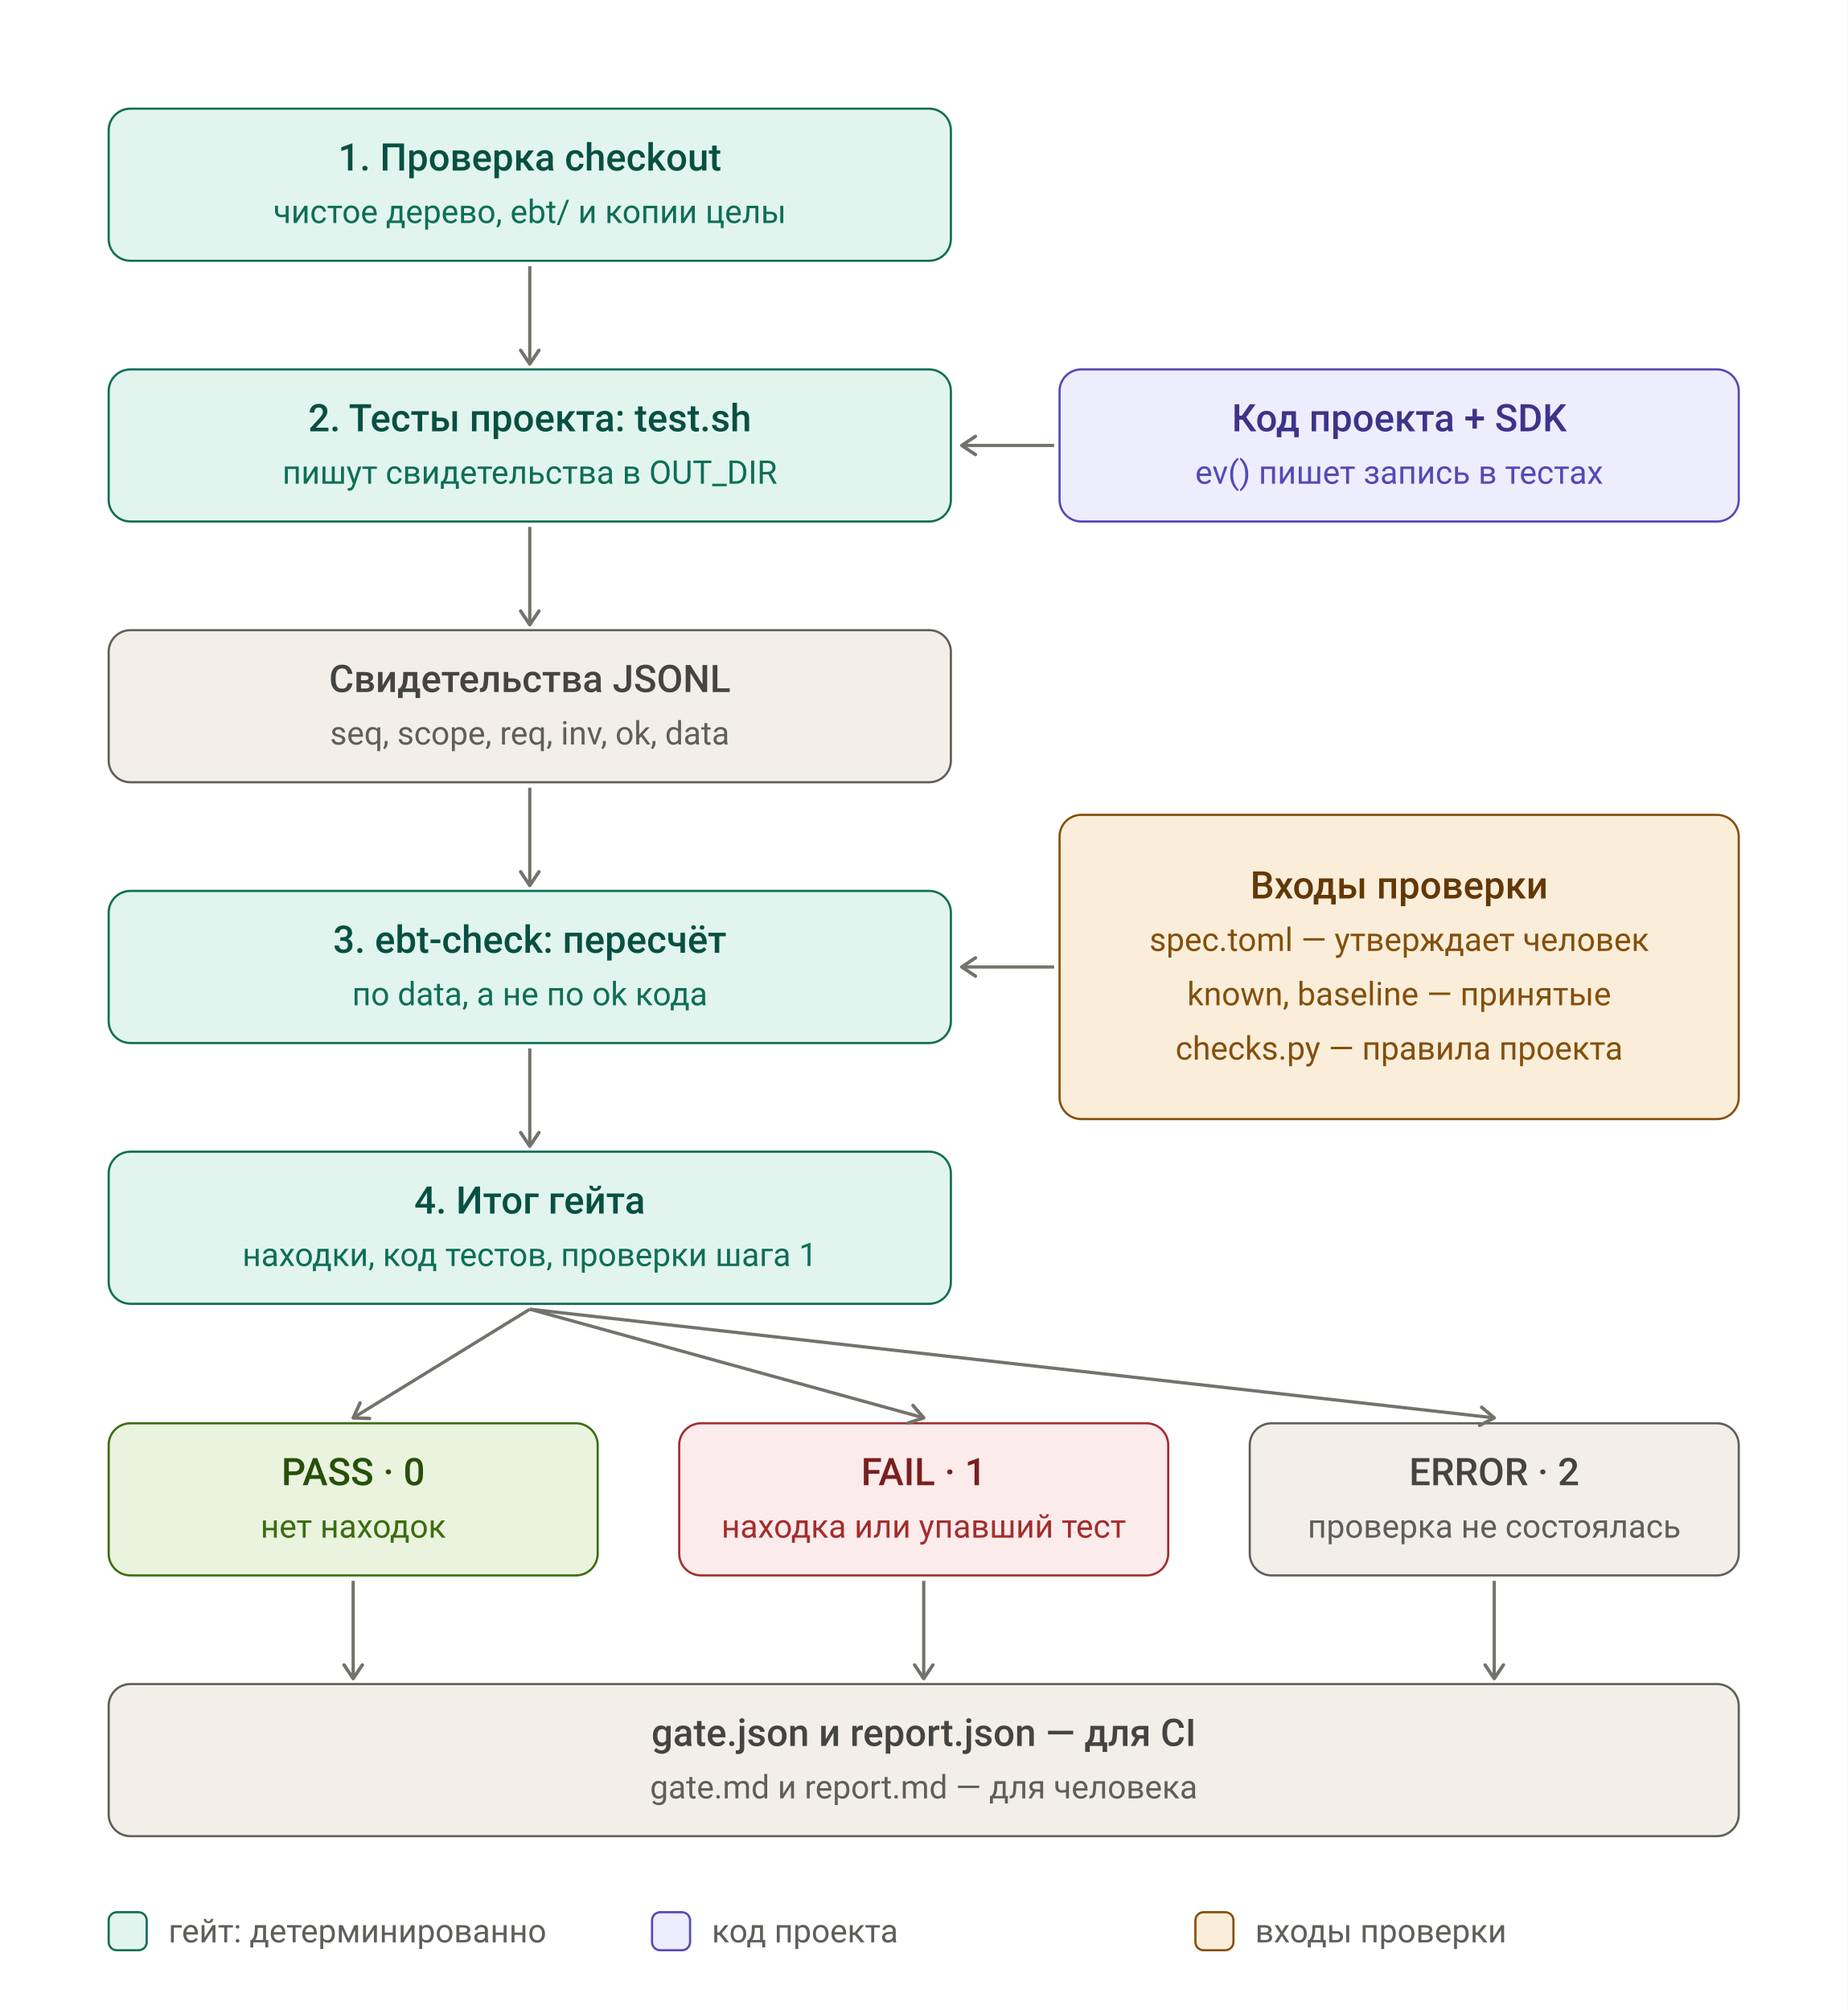
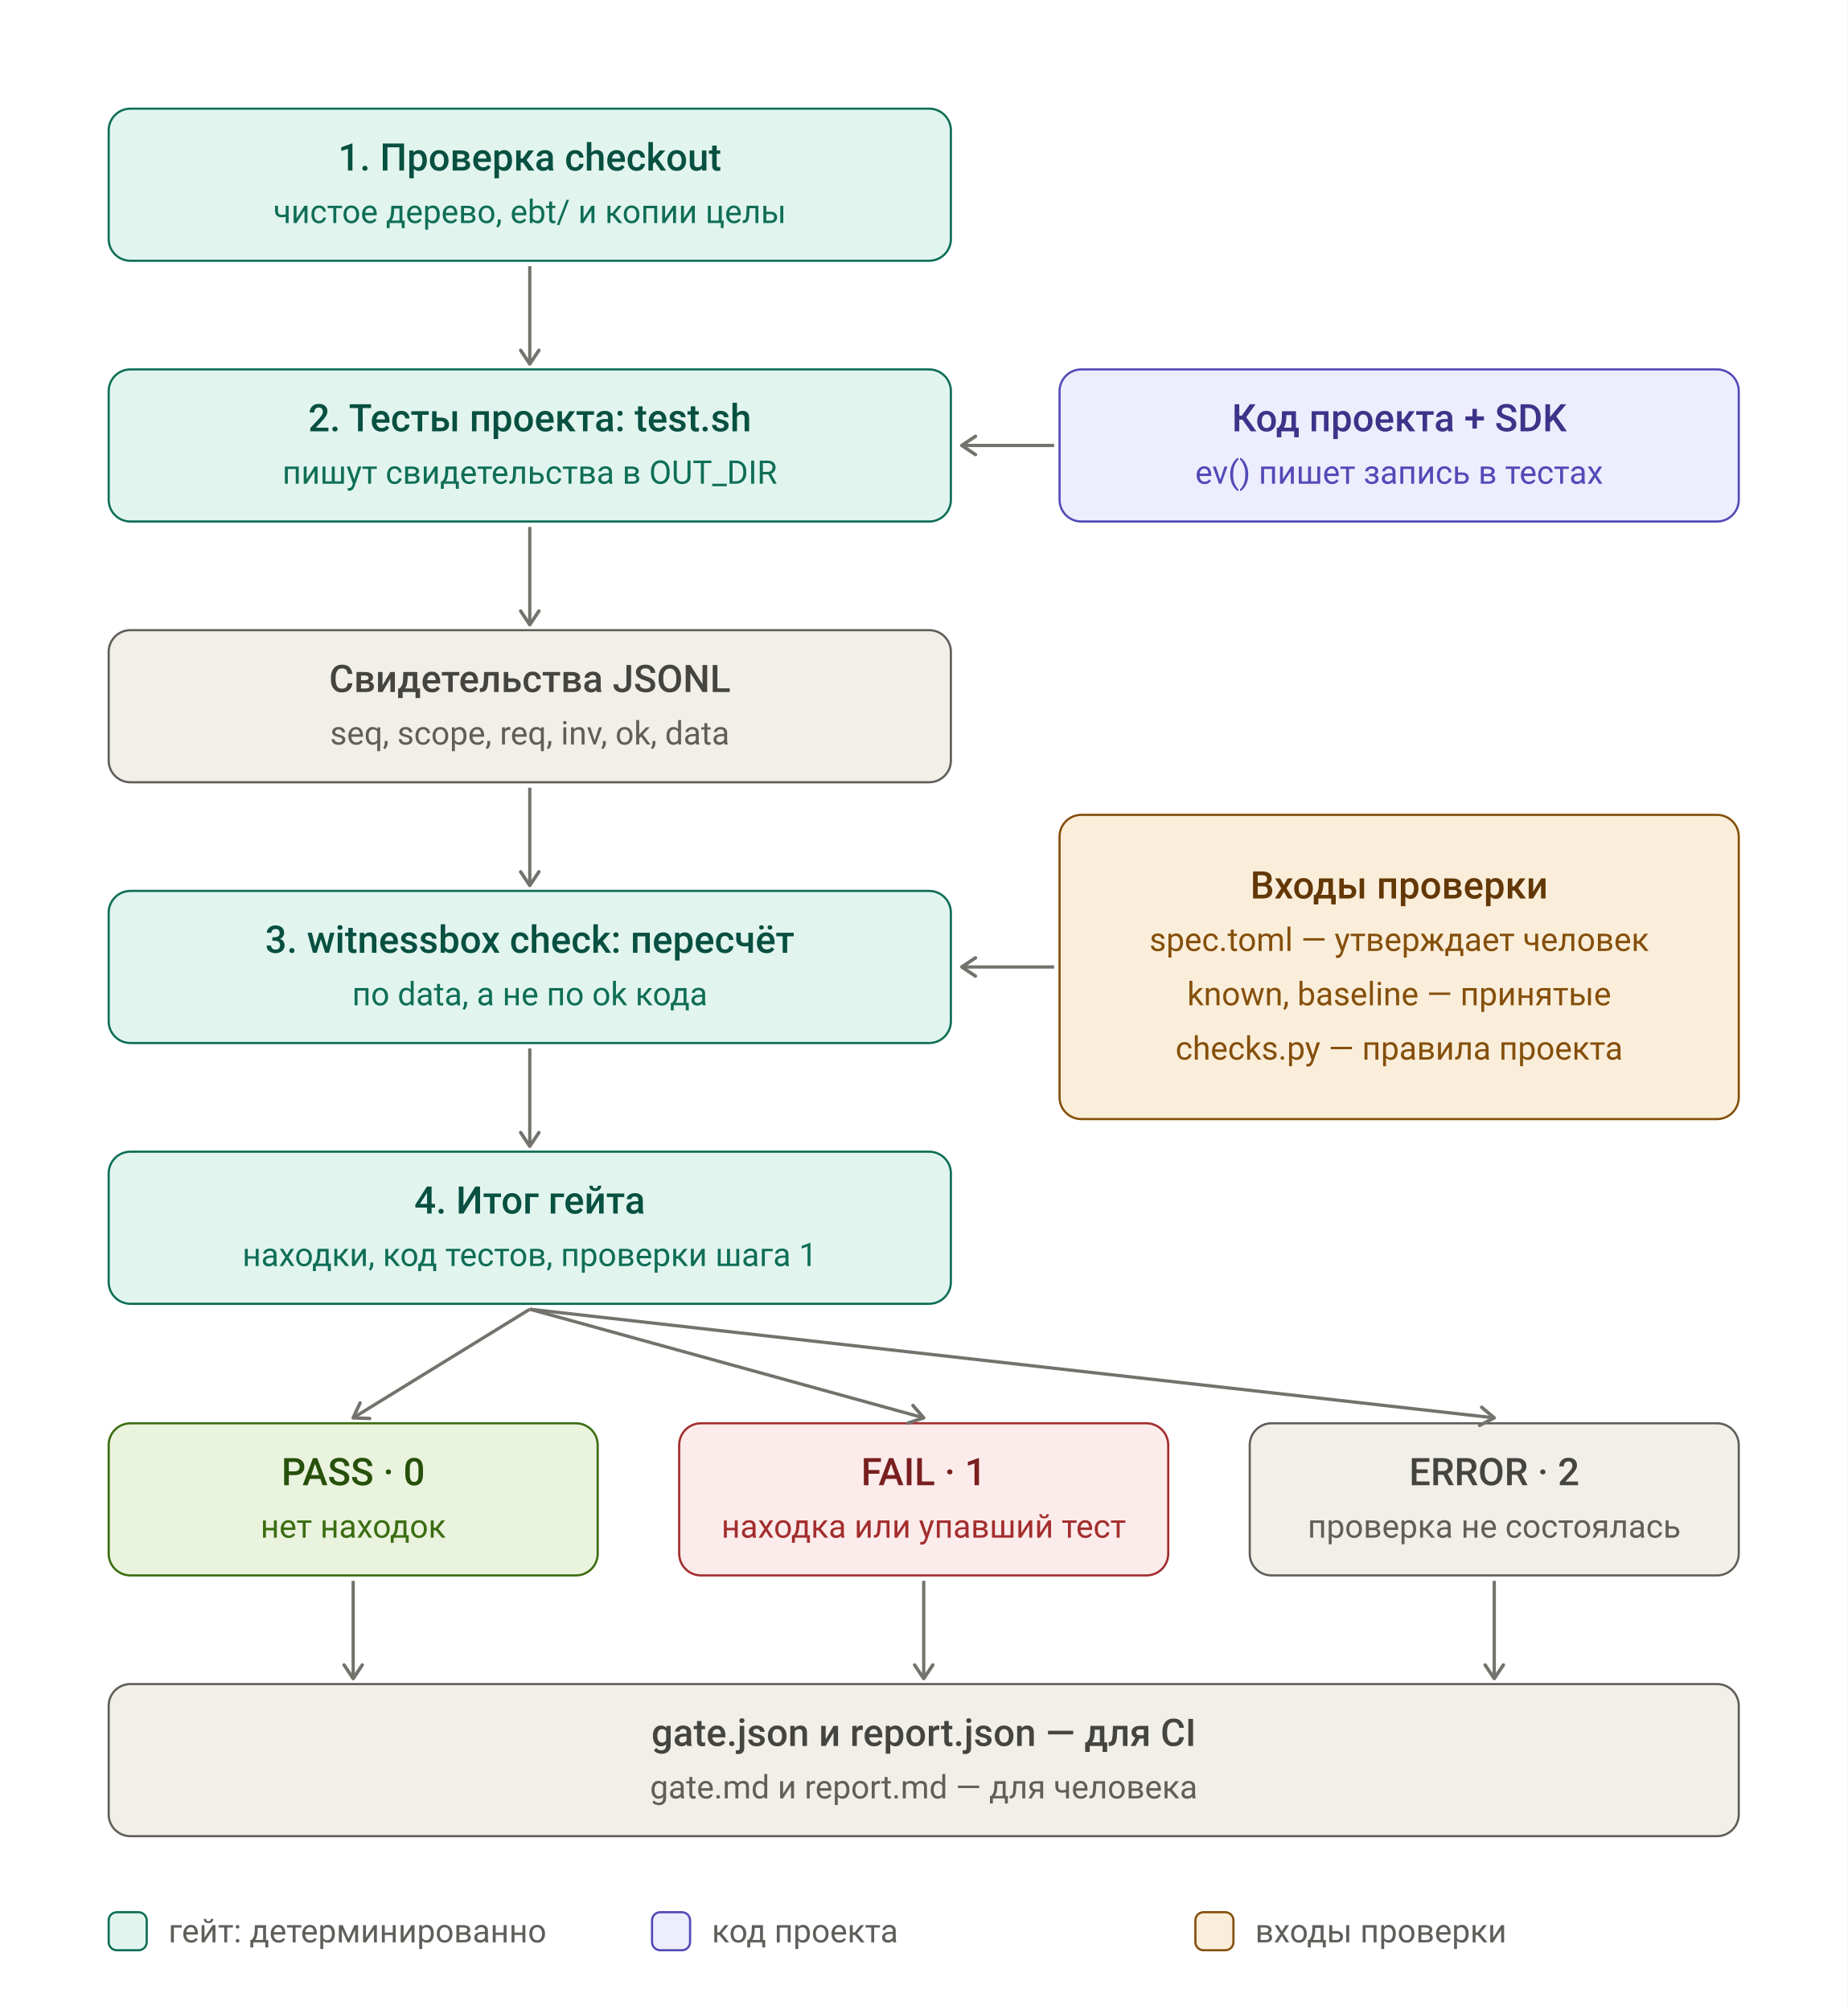
<svg xmlns="http://www.w3.org/2000/svg" width="680" height="740" viewBox="0 0 680 740" role="img" font-family="-apple-system, BlinkMacSystemFont, 'Segoe UI', Roboto, sans-serif">
  <defs>
    <marker id="a" viewBox="0 0 10 10" refX="8" refY="5" markerWidth="7" markerHeight="7" orient="auto-start-reverse">
      <path d="M2 1L8 5L2 9" fill="none" stroke="#73726C" stroke-width="1.5" stroke-linecap="round" stroke-linejoin="round" />
    </marker>
  </defs>
  <rect width="680" height="740" fill="#FFFFFF" />
  <rect x="40" y="40" width="310" height="56" rx="8" fill="#E1F5EE" stroke="#0F6E56" stroke-width="0.8" />
  <text x="195.0" y="58.0" fill="#085041" font-size="14" font-weight="500" text-anchor="middle" dominant-baseline="central">1. Проверка checkout</text>
  <text x="195.0" y="78.0" fill="#0F6E56" font-size="12" font-weight="400" text-anchor="middle" dominant-baseline="central">чистое дерево, ebt/ и копии целы</text>
  <rect x="40" y="136" width="310" height="56" rx="8" fill="#E1F5EE" stroke="#0F6E56" stroke-width="0.8" />
  <text x="195.0" y="154.0" fill="#085041" font-size="14" font-weight="500" text-anchor="middle" dominant-baseline="central">2. Тесты проекта: test.sh</text>
  <text x="195.0" y="174.0" fill="#0F6E56" font-size="12" font-weight="400" text-anchor="middle" dominant-baseline="central">пишут свидетельства в OUT_DIR</text>
  <rect x="40" y="232" width="310" height="56" rx="8" fill="#F1EFE8" stroke="#5F5E5A" stroke-width="0.8" />
  <text x="195.0" y="250.0" fill="#444441" font-size="14" font-weight="500" text-anchor="middle" dominant-baseline="central">Свидетельства JSONL</text>
  <text x="195.0" y="270.0" fill="#5F5E5A" font-size="12" font-weight="400" text-anchor="middle" dominant-baseline="central">seq, scope, req, inv, ok, data</text>
  <rect x="40" y="328" width="310" height="56" rx="8" fill="#E1F5EE" stroke="#0F6E56" stroke-width="0.8" />
-   <text x="195.0" y="346.0" fill="#085041" font-size="14" font-weight="500" text-anchor="middle" dominant-baseline="central">3. ebt-check: пересчёт</text>
+   <text x="195.0" y="346.0" fill="#085041" font-size="14" font-weight="500" text-anchor="middle" dominant-baseline="central">3. witnessbox check: пересчёт</text>
  <text x="195.0" y="366.0" fill="#0F6E56" font-size="12" font-weight="400" text-anchor="middle" dominant-baseline="central">по data, а не по ok кода</text>
  <rect x="40" y="424" width="310" height="56" rx="8" fill="#E1F5EE" stroke="#0F6E56" stroke-width="0.8" />
  <text x="195.0" y="442.0" fill="#085041" font-size="14" font-weight="500" text-anchor="middle" dominant-baseline="central">4. Итог гейта</text>
  <text x="195.0" y="462.0" fill="#0F6E56" font-size="12" font-weight="400" text-anchor="middle" dominant-baseline="central">находки, код тестов, проверки шага 1</text>
  <path d="M195.0 98 L195.0 134" fill="none" stroke="#73726C" stroke-width="1.2" marker-end="url(#a)" />
  <path d="M195.0 194 L195.0 230" fill="none" stroke="#73726C" stroke-width="1.2" marker-end="url(#a)" />
  <path d="M195.0 290 L195.0 326" fill="none" stroke="#73726C" stroke-width="1.2" marker-end="url(#a)" />
  <path d="M195.0 386 L195.0 422" fill="none" stroke="#73726C" stroke-width="1.2" marker-end="url(#a)" />
  <rect x="390" y="136" width="250" height="56" rx="8" fill="#EEEDFE" stroke="#534AB7" stroke-width="0.8" />
  <text x="515.0" y="154.0" fill="#3C3489" font-size="14" font-weight="500" text-anchor="middle" dominant-baseline="central">Код проекта + SDK</text>
  <text x="515.0" y="174.0" fill="#534AB7" font-size="12" font-weight="400" text-anchor="middle" dominant-baseline="central">ev() пишет запись в тестах</text>
  <path d="M388 164 L354 164" fill="none" stroke="#73726C" stroke-width="1.2" marker-end="url(#a)" />
  <rect x="390" y="300" width="250" height="112" rx="8" fill="#FAEEDA" stroke="#854F0B" stroke-width="0.8" />
  <text x="515.0" y="326.0" fill="#633806" font-size="14" font-weight="500" text-anchor="middle" dominant-baseline="central">Входы проверки</text>
  <text x="515.0" y="346.0" fill="#854F0B" font-size="12" font-weight="400" text-anchor="middle" dominant-baseline="central">spec.toml — утверждает человек</text>
  <text x="515.0" y="366.0" fill="#854F0B" font-size="12" font-weight="400" text-anchor="middle" dominant-baseline="central">known, baseline — принятые</text>
  <text x="515.0" y="386.0" fill="#854F0B" font-size="12" font-weight="400" text-anchor="middle" dominant-baseline="central">checks.py — правила проекта</text>
  <path d="M388 356 L354 356" fill="none" stroke="#73726C" stroke-width="1.2" marker-end="url(#a)" />
  <rect x="40" y="524" width="180" height="56" rx="8" fill="#EAF3DE" stroke="#3B6D11" stroke-width="0.8" />
  <text x="130.0" y="542.0" fill="#27500A" font-size="14" font-weight="500" text-anchor="middle" dominant-baseline="central">PASS · 0</text>
  <text x="130.0" y="562.0" fill="#3B6D11" font-size="12" font-weight="400" text-anchor="middle" dominant-baseline="central">нет находок</text>
  <path d="M195.0 482 L130 522" fill="none" stroke="#73726C" stroke-width="1.2" marker-end="url(#a)" />
  <path d="M130 582 L130 618" fill="none" stroke="#73726C" stroke-width="1.2" marker-end="url(#a)" />
  <rect x="250" y="524" width="180" height="56" rx="8" fill="#FCEBEB" stroke="#A32D2D" stroke-width="0.8" />
  <text x="340.0" y="542.0" fill="#791F1F" font-size="14" font-weight="500" text-anchor="middle" dominant-baseline="central">FAIL · 1</text>
  <text x="340.0" y="562.0" fill="#A32D2D" font-size="12" font-weight="400" text-anchor="middle" dominant-baseline="central">находка или упавший тест</text>
  <path d="M195.0 482 L340 522" fill="none" stroke="#73726C" stroke-width="1.2" marker-end="url(#a)" />
  <path d="M340 582 L340 618" fill="none" stroke="#73726C" stroke-width="1.2" marker-end="url(#a)" />
  <rect x="460" y="524" width="180" height="56" rx="8" fill="#F1EFE8" stroke="#5F5E5A" stroke-width="0.8" />
  <text x="550.0" y="542.0" fill="#444441" font-size="14" font-weight="500" text-anchor="middle" dominant-baseline="central">ERROR · 2</text>
  <text x="550.0" y="562.0" fill="#5F5E5A" font-size="12" font-weight="400" text-anchor="middle" dominant-baseline="central">проверка не состоялась</text>
  <path d="M195.0 482 L550 522" fill="none" stroke="#73726C" stroke-width="1.2" marker-end="url(#a)" />
  <path d="M550 582 L550 618" fill="none" stroke="#73726C" stroke-width="1.2" marker-end="url(#a)" />
  <rect x="40" y="620" width="600" height="56" rx="8" fill="#F1EFE8" stroke="#5F5E5A" stroke-width="0.8" />
  <text x="340.0" y="638.0" fill="#444441" font-size="14" font-weight="500" text-anchor="middle" dominant-baseline="central">gate.json и report.json — для CI</text>
  <text x="340.0" y="658.0" fill="#5F5E5A" font-size="12" font-weight="400" text-anchor="middle" dominant-baseline="central">gate.md и report.md — для человека</text>
  <rect x="40" y="704" width="14" height="14" rx="3" fill="#E1F5EE" stroke="#0F6E56" stroke-width="0.8" />
  <text x="62" y="711" fill="#5F5E5A" font-size="12" dominant-baseline="central">гейт: детерминированно</text>
  <rect x="240" y="704" width="14" height="14" rx="3" fill="#EEEDFE" stroke="#534AB7" stroke-width="0.8" />
  <text x="262" y="711" fill="#5F5E5A" font-size="12" dominant-baseline="central">код проекта</text>
  <rect x="440" y="704" width="14" height="14" rx="3" fill="#FAEEDA" stroke="#854F0B" stroke-width="0.8" />
  <text x="462" y="711" fill="#5F5E5A" font-size="12" dominant-baseline="central">входы проверки</text>
</svg>
